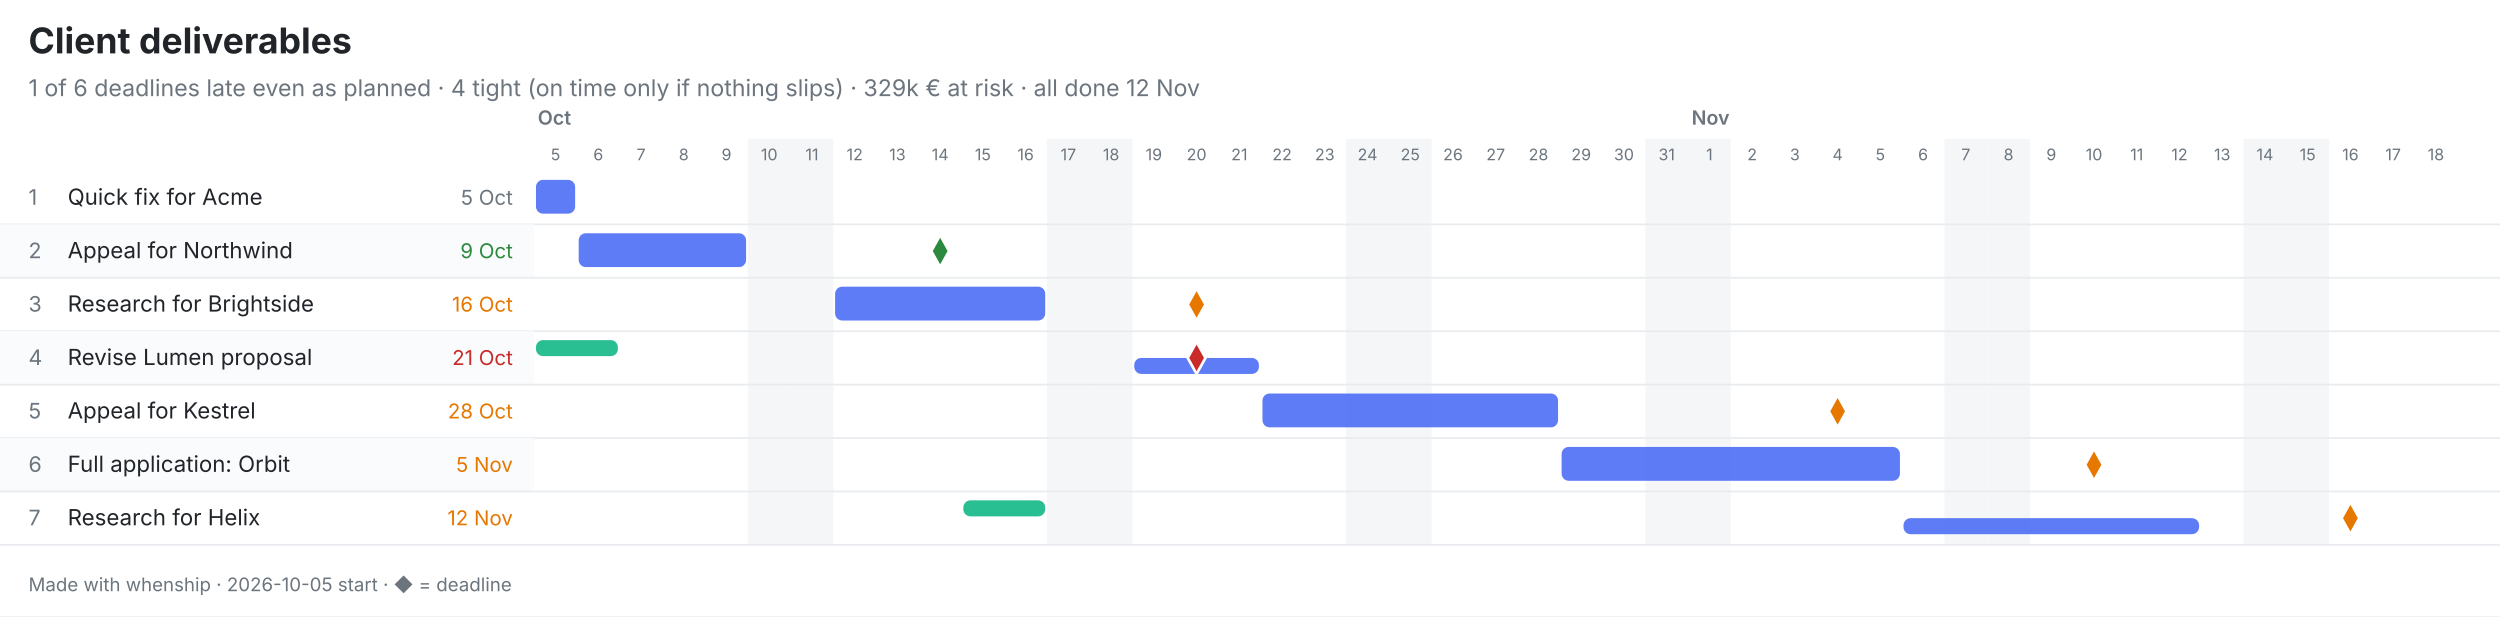
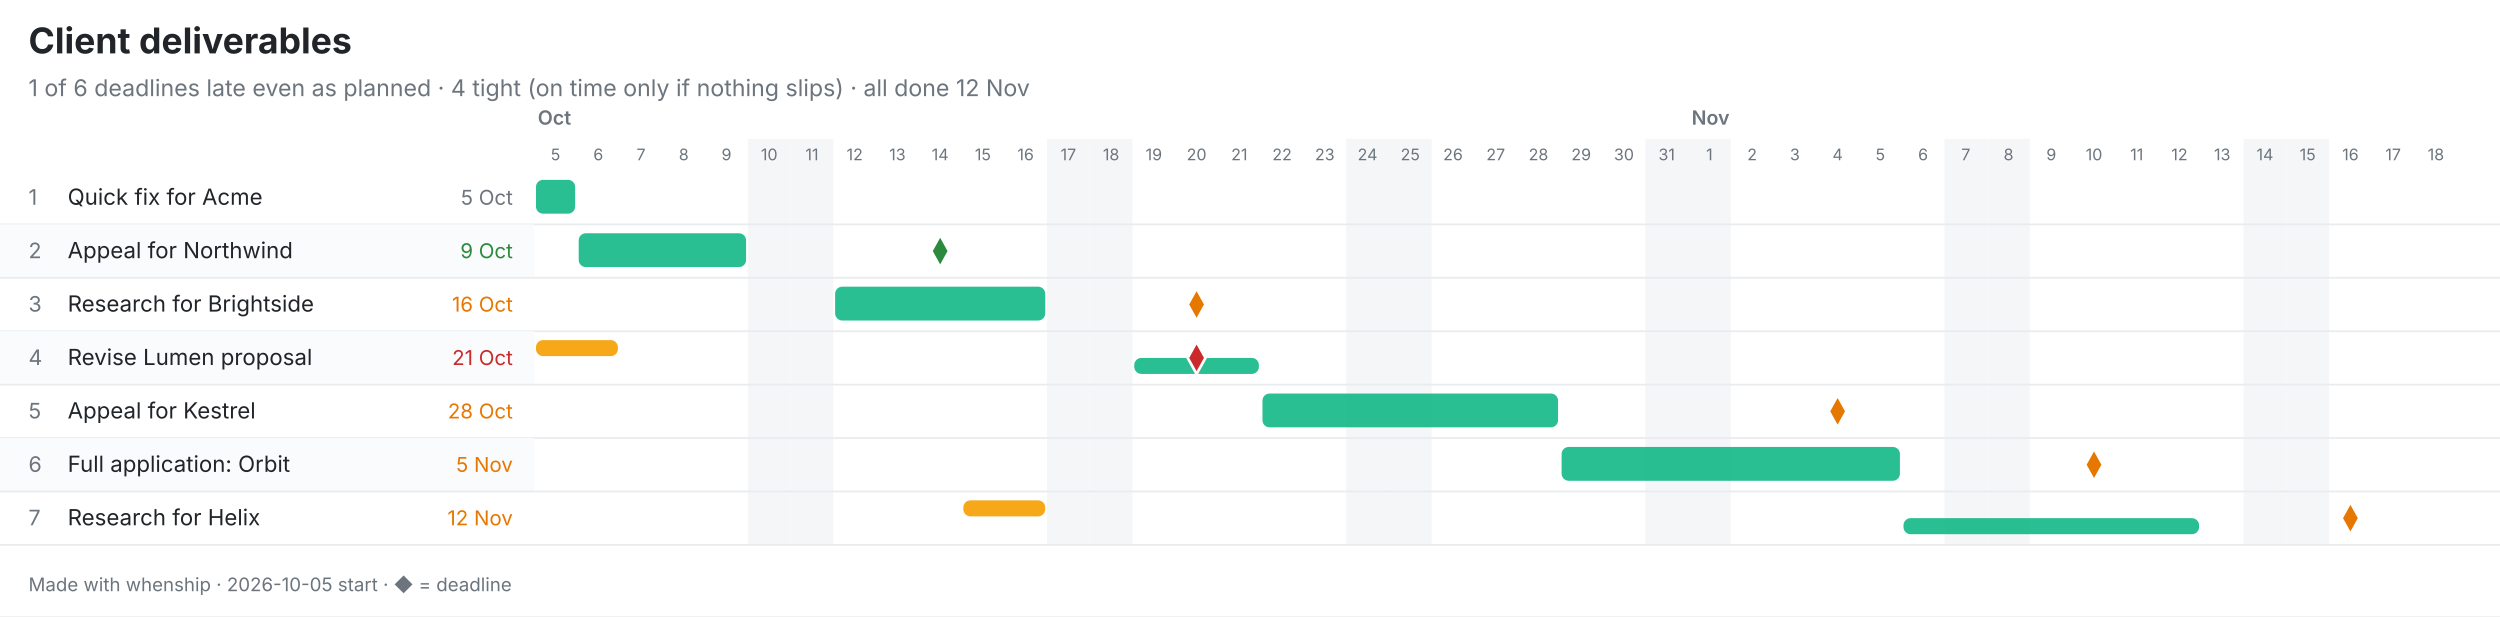
<svg xmlns="http://www.w3.org/2000/svg" width="1404" height="346" viewBox="0 0 1404 346" font-family="Inter, -apple-system, Segoe UI, Roboto, sans-serif">
  <rect width="100%" height="100%" fill="#ffffff" />
  <text x="16" y="30" font-size="20" font-weight="700" fill="#212529">Client deliverables</text>
-   <text x="16" y="54" font-size="13" fill="#6c757d">1 of 6 deadlines late even as planned · 4 tight (on time only if nothing slips) · 329k € at risk · all done 12 Nov</text>
+   <text x="16" y="54" font-size="13" fill="#6c757d">1 of 6 deadlines late even as planned · 4 tight (on time only if nothing slips) · all done 12 Nov</text>
  <text x="302" y="70" font-size="11" font-weight="600" fill="#6c757d">Oct</text>
  <text x="312" y="90" font-size="9" text-anchor="middle" fill="#6c757d">5</text>
  <text x="336" y="90" font-size="9" text-anchor="middle" fill="#6c757d">6</text>
  <text x="360" y="90" font-size="9" text-anchor="middle" fill="#6c757d">7</text>
  <text x="384" y="90" font-size="9" text-anchor="middle" fill="#6c757d">8</text>
  <text x="408" y="90" font-size="9" text-anchor="middle" fill="#6c757d">9</text>
  <rect x="420" y="78" width="24" height="228" fill="#f5f6f8" />
  <text x="432" y="90" font-size="9" text-anchor="middle" fill="#6c757d">10</text>
  <rect x="444" y="78" width="24" height="228" fill="#f5f6f8" />
  <text x="456" y="90" font-size="9" text-anchor="middle" fill="#6c757d">11</text>
  <text x="480" y="90" font-size="9" text-anchor="middle" fill="#6c757d">12</text>
  <text x="504" y="90" font-size="9" text-anchor="middle" fill="#6c757d">13</text>
  <text x="528" y="90" font-size="9" text-anchor="middle" fill="#6c757d">14</text>
  <text x="552" y="90" font-size="9" text-anchor="middle" fill="#6c757d">15</text>
  <text x="576" y="90" font-size="9" text-anchor="middle" fill="#6c757d">16</text>
  <rect x="588" y="78" width="24" height="228" fill="#f5f6f8" />
  <text x="600" y="90" font-size="9" text-anchor="middle" fill="#6c757d">17</text>
  <rect x="612" y="78" width="24" height="228" fill="#f5f6f8" />
  <text x="624" y="90" font-size="9" text-anchor="middle" fill="#6c757d">18</text>
  <text x="648" y="90" font-size="9" text-anchor="middle" fill="#6c757d">19</text>
  <text x="672" y="90" font-size="9" text-anchor="middle" fill="#6c757d">20</text>
  <text x="696" y="90" font-size="9" text-anchor="middle" fill="#6c757d">21</text>
  <text x="720" y="90" font-size="9" text-anchor="middle" fill="#6c757d">22</text>
  <text x="744" y="90" font-size="9" text-anchor="middle" fill="#6c757d">23</text>
  <rect x="756" y="78" width="24" height="228" fill="#f5f6f8" />
  <text x="768" y="90" font-size="9" text-anchor="middle" fill="#6c757d">24</text>
  <rect x="780" y="78" width="24" height="228" fill="#f5f6f8" />
  <text x="792" y="90" font-size="9" text-anchor="middle" fill="#6c757d">25</text>
  <text x="816" y="90" font-size="9" text-anchor="middle" fill="#6c757d">26</text>
  <text x="840" y="90" font-size="9" text-anchor="middle" fill="#6c757d">27</text>
  <text x="864" y="90" font-size="9" text-anchor="middle" fill="#6c757d">28</text>
  <text x="888" y="90" font-size="9" text-anchor="middle" fill="#6c757d">29</text>
  <text x="912" y="90" font-size="9" text-anchor="middle" fill="#6c757d">30</text>
  <rect x="924" y="78" width="24" height="228" fill="#f5f6f8" />
  <text x="936" y="90" font-size="9" text-anchor="middle" fill="#6c757d">31</text>
  <rect x="948" y="78" width="24" height="228" fill="#f5f6f8" />
  <text x="950" y="70" font-size="11" font-weight="600" fill="#6c757d">Nov</text>
  <text x="960" y="90" font-size="9" text-anchor="middle" fill="#6c757d">1</text>
  <text x="984" y="90" font-size="9" text-anchor="middle" fill="#6c757d">2</text>
  <text x="1008" y="90" font-size="9" text-anchor="middle" fill="#6c757d">3</text>
  <text x="1032" y="90" font-size="9" text-anchor="middle" fill="#6c757d">4</text>
  <text x="1056" y="90" font-size="9" text-anchor="middle" fill="#6c757d">5</text>
  <text x="1080" y="90" font-size="9" text-anchor="middle" fill="#6c757d">6</text>
  <rect x="1092" y="78" width="24" height="228" fill="#f5f6f8" />
  <text x="1104" y="90" font-size="9" text-anchor="middle" fill="#6c757d">7</text>
  <rect x="1116" y="78" width="24" height="228" fill="#f5f6f8" />
  <text x="1128" y="90" font-size="9" text-anchor="middle" fill="#6c757d">8</text>
  <text x="1152" y="90" font-size="9" text-anchor="middle" fill="#6c757d">9</text>
  <text x="1176" y="90" font-size="9" text-anchor="middle" fill="#6c757d">10</text>
  <text x="1200" y="90" font-size="9" text-anchor="middle" fill="#6c757d">11</text>
  <text x="1224" y="90" font-size="9" text-anchor="middle" fill="#6c757d">12</text>
  <text x="1248" y="90" font-size="9" text-anchor="middle" fill="#6c757d">13</text>
  <rect x="1260" y="78" width="24" height="228" fill="#f5f6f8" />
  <text x="1272" y="90" font-size="9" text-anchor="middle" fill="#6c757d">14</text>
  <rect x="1284" y="78" width="24" height="228" fill="#f5f6f8" />
  <text x="1296" y="90" font-size="9" text-anchor="middle" fill="#6c757d">15</text>
  <text x="1320" y="90" font-size="9" text-anchor="middle" fill="#6c757d">16</text>
  <text x="1344" y="90" font-size="9" text-anchor="middle" fill="#6c757d">17</text>
  <text x="1368" y="90" font-size="9" text-anchor="middle" fill="#6c757d">18</text>
  <line x1="0" x2="1404" y1="126" y2="126" stroke="#e9ecef" />
  <text x="16" y="115" font-size="12" fill="#6c757d">1</text>
  <text x="38" y="115" font-size="12.5" fill="#212529">Quick fix for Acme</text>
  <text x="288" y="115" font-size="11.5" text-anchor="end" fill="#6c757d">5 Oct</text>
-   <rect x="301" y="101" width="22" height="19" rx="4" fill="#4c6ef5" opacity="0.9" />
+   <rect x="301" y="101" width="22" height="19" rx="4" fill="#12b886" opacity="0.9" />
  <rect x="0" y="126" width="300" height="30" fill="#fafbfc" />
  <line x1="0" x2="1404" y1="156" y2="156" stroke="#e9ecef" />
  <text x="16" y="145" font-size="12" fill="#6c757d">2</text>
  <text x="38" y="145" font-size="12.5" fill="#212529">Appeal for Northwind</text>
  <text x="288" y="145" font-size="11.5" text-anchor="end" fill="#2b8a3e">9 Oct</text>
-   <rect x="325" y="131" width="94" height="19" rx="4" fill="#4c6ef5" opacity="0.9" />
+   <rect x="325" y="131" width="94" height="19" rx="4" fill="#12b886" opacity="0.9" />
  <path d="M528 132 l5 9 l-5 9 l-5 -9 z" fill="#2b8a3e" stroke="#ffffff" stroke-width="1.5" />
  <line x1="0" x2="1404" y1="186" y2="186" stroke="#e9ecef" />
  <text x="16" y="175" font-size="12" fill="#6c757d">3</text>
  <text x="38" y="175" font-size="12.5" fill="#212529">Research for Brightside</text>
  <text x="288" y="175" font-size="11.5" text-anchor="end" fill="#e67700">16 Oct</text>
-   <rect x="469" y="161" width="118" height="19" rx="4" fill="#4c6ef5" opacity="0.9" />
+   <rect x="469" y="161" width="118" height="19" rx="4" fill="#12b886" opacity="0.9" />
  <path d="M672 162 l5 9 l-5 9 l-5 -9 z" fill="#e67700" stroke="#ffffff" stroke-width="1.5" />
  <rect x="0" y="186" width="300" height="30" fill="#fafbfc" />
  <line x1="0" x2="1404" y1="216" y2="216" stroke="#e9ecef" />
  <text x="16" y="205" font-size="12" fill="#6c757d">4</text>
  <text x="38" y="205" font-size="12.5" fill="#212529">Revise Lumen proposal</text>
  <text x="288" y="205" font-size="11.5" text-anchor="end" fill="#c92a2a">21 Oct</text>
-   <rect x="301" y="191" width="46" height="9" rx="4" fill="#12b886" opacity="0.9" />
-   <rect x="637" y="201" width="70" height="9" rx="4" fill="#4c6ef5" opacity="0.9" />
+   <rect x="301" y="191" width="46" height="9" rx="4" fill="#f59f00" opacity="0.9" />
+   <rect x="637" y="201" width="70" height="9" rx="4" fill="#12b886" opacity="0.9" />
  <path d="M672 192 l5 9 l-5 9 l-5 -9 z" fill="#c92a2a" stroke="#ffffff" stroke-width="1.5" />
  <line x1="0" x2="1404" y1="246" y2="246" stroke="#e9ecef" />
  <text x="16" y="235" font-size="12" fill="#6c757d">5</text>
  <text x="38" y="235" font-size="12.5" fill="#212529">Appeal for Kestrel</text>
  <text x="288" y="235" font-size="11.5" text-anchor="end" fill="#e67700">28 Oct</text>
-   <rect x="709" y="221" width="166" height="19" rx="4" fill="#4c6ef5" opacity="0.9" />
+   <rect x="709" y="221" width="166" height="19" rx="4" fill="#12b886" opacity="0.9" />
  <path d="M1032 222 l5 9 l-5 9 l-5 -9 z" fill="#e67700" stroke="#ffffff" stroke-width="1.5" />
  <rect x="0" y="246" width="300" height="30" fill="#fafbfc" />
  <line x1="0" x2="1404" y1="276" y2="276" stroke="#e9ecef" />
  <text x="16" y="265" font-size="12" fill="#6c757d">6</text>
  <text x="38" y="265" font-size="12.5" fill="#212529">Full application: Orbit</text>
  <text x="288" y="265" font-size="11.5" text-anchor="end" fill="#e67700">5 Nov</text>
-   <rect x="877" y="251" width="190" height="19" rx="4" fill="#4c6ef5" opacity="0.9" />
+   <rect x="877" y="251" width="190" height="19" rx="4" fill="#12b886" opacity="0.9" />
  <path d="M1176 252 l5 9 l-5 9 l-5 -9 z" fill="#e67700" stroke="#ffffff" stroke-width="1.5" />
  <line x1="0" x2="1404" y1="306" y2="306" stroke="#e9ecef" />
  <text x="16" y="295" font-size="12" fill="#6c757d">7</text>
  <text x="38" y="295" font-size="12.5" fill="#212529">Research for Helix</text>
  <text x="288" y="295" font-size="11.5" text-anchor="end" fill="#e67700">12 Nov</text>
-   <rect x="541" y="281" width="46" height="9" rx="4" fill="#12b886" opacity="0.9" />
-   <rect x="1069" y="291" width="166" height="9" rx="4" fill="#4c6ef5" opacity="0.9" />
+   <rect x="541" y="281" width="46" height="9" rx="4" fill="#f59f00" opacity="0.9" />
+   <rect x="1069" y="291" width="166" height="9" rx="4" fill="#12b886" opacity="0.9" />
  <path d="M1320 282 l5 9 l-5 9 l-5 -9 z" fill="#e67700" stroke="#ffffff" stroke-width="1.5" />
  <text x="16" y="332" font-size="10.5" fill="#6c757d">Made with whenship · 2026-10-05 start · ◆ = deadline</text>
</svg>
